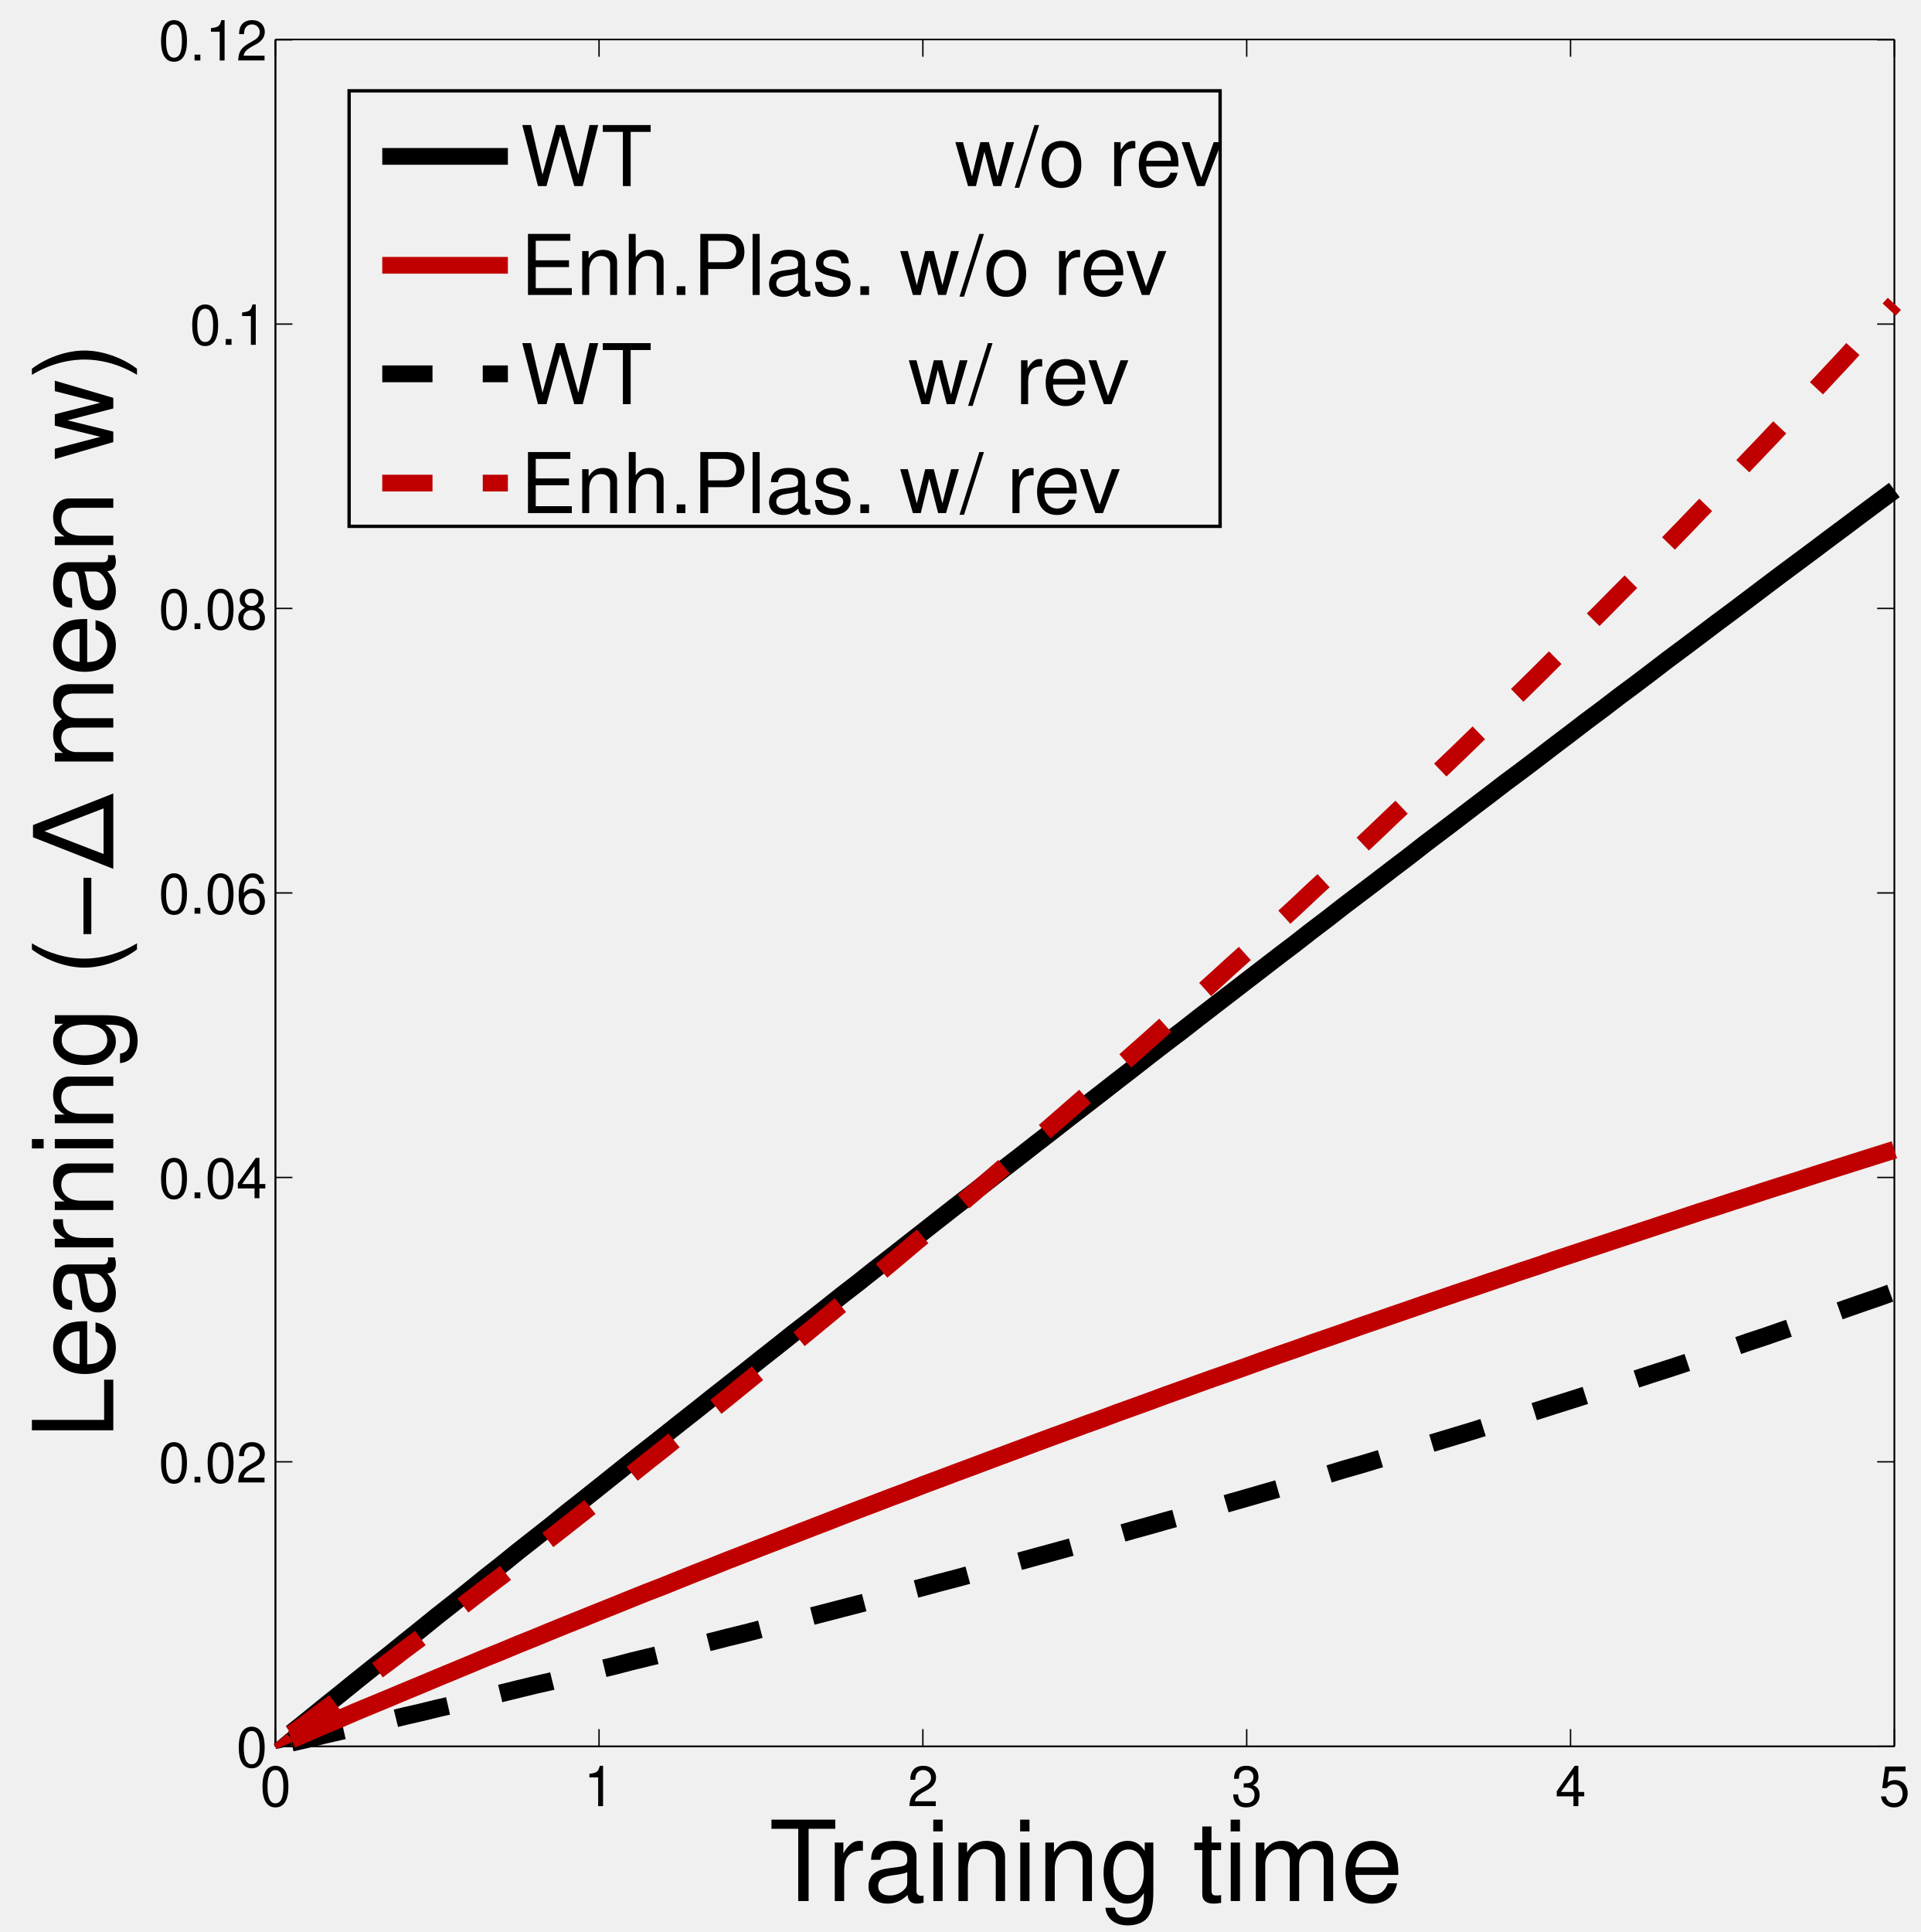
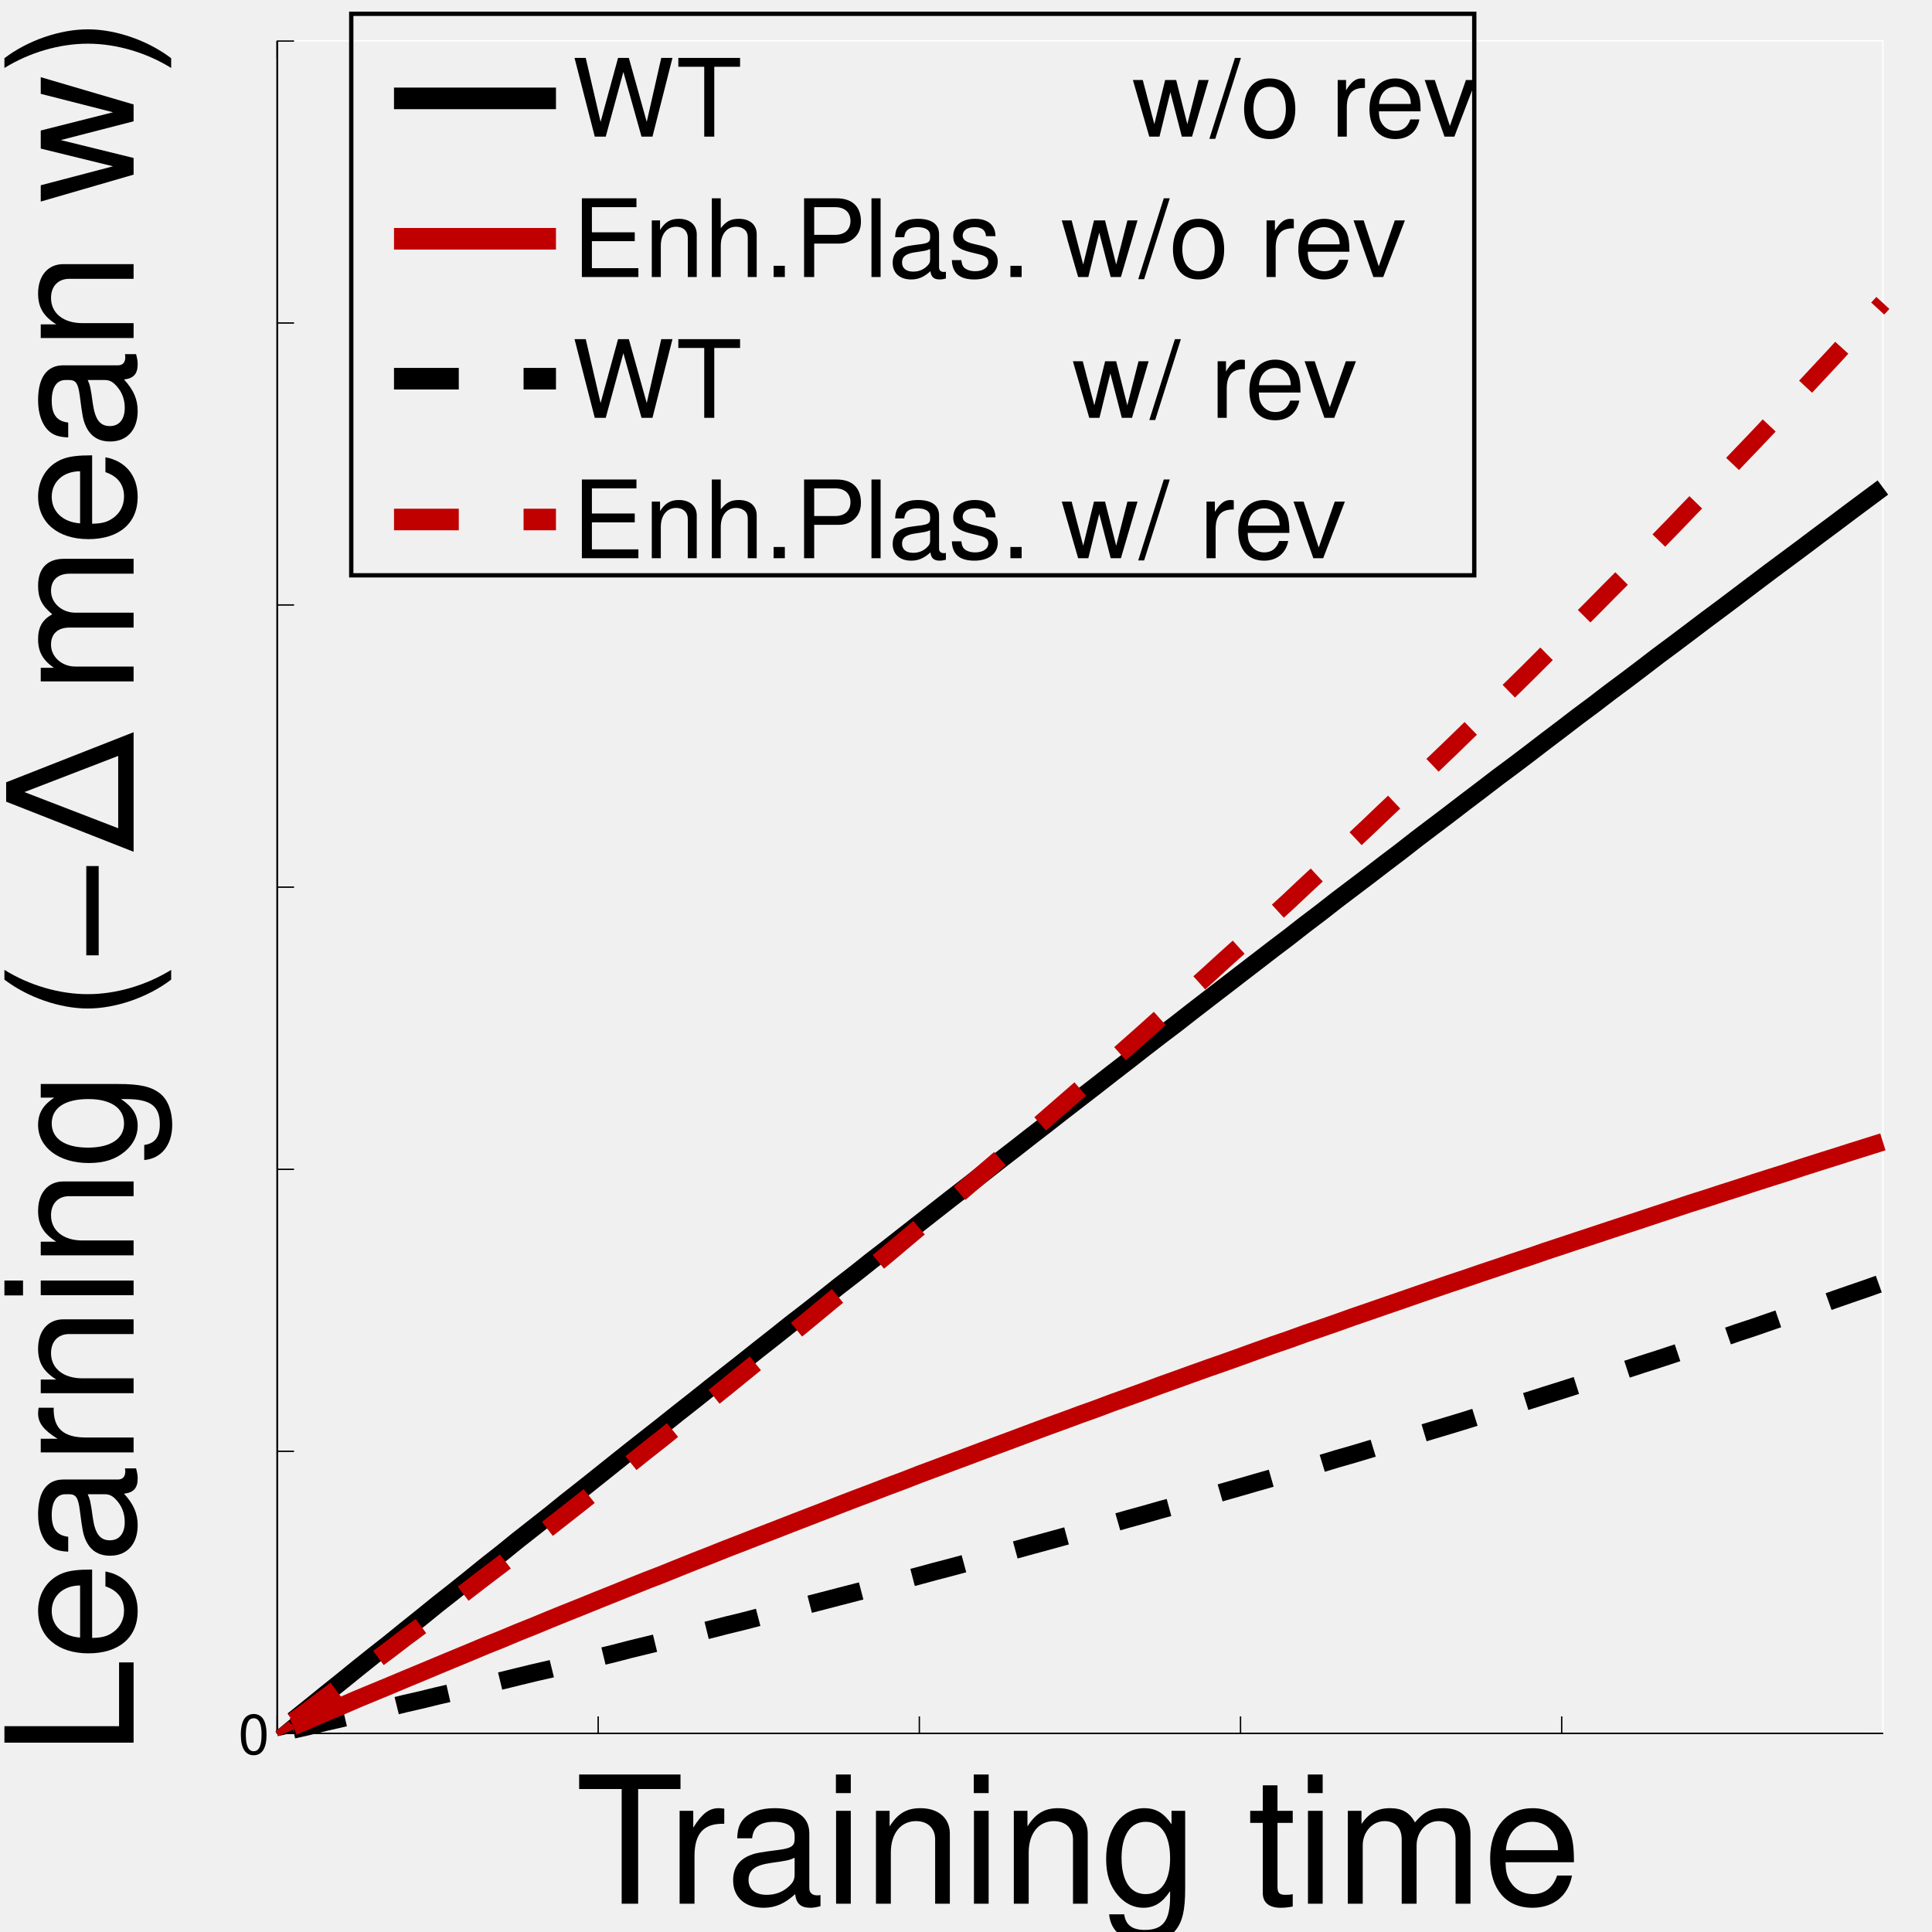
- <svg xmlns="http://www.w3.org/2000/svg" id="svg2" version="1.1" width="860" height="865" xml:space="preserve">
+ <svg xmlns="http://www.w3.org/2000/svg" id="svg2" version="1.1" width="872.23" height="872.23" xml:space="preserve">
  <defs id="defs6">
    <clipPath clipPathUnits="userSpaceOnUse" id="clipPath174">
      <path d="m 986.668,6777.5 0,-6113.332 5800.002,0 0,6113.332 -5800.002,0 z" id="path176" />
    </clipPath>
    <clipPath clipPathUnits="userSpaceOnUse" id="clipPath246">
      <path d="m 1200.83,6603.34 0,-1180.84 2551.67,0 0,1180.84 -2551.67,0 z" id="path248" />
    </clipPath>
    <clipPath clipPathUnits="userSpaceOnUse" id="clipPath278">
      <path d="m 1200.83,6603.34 0,-1180.84 2551.67,0 0,1180.84 -2551.67,0 z" id="path280" />
    </clipPath>
    <clipPath clipPathUnits="userSpaceOnUse" id="clipPath294">
      <path d="m 1200.83,6603.34 0,-1180.84 2551.67,0 0,1180.84 -2551.67,0 z" id="path296" />
    </clipPath>
    <clipPath clipPathUnits="userSpaceOnUse" id="clipPath326">
      <path d="m 1200.83,6603.34 0,-1180.84 2551.67,0 0,1180.84 -2551.67,0 z" id="path328" />
    </clipPath>
    <clipPath clipPathUnits="userSpaceOnUse" id="clipPath314">
      <path d="m 3139.17,6550.84 0,-1075.84 1493.33,0 0,1075.84 -1493.33,0 z" id="path316" />
    </clipPath>
    <clipPath clipPathUnits="userSpaceOnUse" id="clipPath298">
      <path d="m 3139.17,6550.84 0,-1075.84 1493.33,0 0,1075.84 -1493.33,0 z" id="path300" />
    </clipPath>
    <clipPath clipPathUnits="userSpaceOnUse" id="clipPath282">
      <path d="m 3139.17,6550.84 0,-1075.84 1493.33,0 0,1075.84 -1493.33,0 z" id="path284" />
    </clipPath>
    <clipPath clipPathUnits="userSpaceOnUse" id="clipPath266">
      <path d="m 3139.17,6550.84 0,-1075.84 1493.33,0 0,1075.84 -1493.33,0 z" id="path268" />
    </clipPath>
  </defs>
-   <g id="g10" transform="matrix(1.25,0,0,-1.25,0,865)">
+   <g id="g10" transform="matrix(1.25,0,0,-1.25,0,867.3192)">
    <g id="g12" transform="scale(0.1,0.1)">
-       <path d="m 986.668,665 0,6113.33 5799.162,0 0,-6113.33 -5799.162,0" style="fill:none;stroke:#ffffff;stroke-opacity:1;stroke-width:5;stroke-linecap:butt;stroke-linejoin:round;stroke-miterlimit:10;stroke-dasharray:none" id="path18" />
-       <path d="m 986.668,6778.34 5799.162,0" style="fill:none;stroke:#000000;stroke-opacity:1;stroke-width:5;stroke-linecap:butt;stroke-linejoin:round;stroke-miterlimit:10;stroke-dasharray:none" id="path20" />
-       <path d="m 986.668,665 5799.162,0" style="fill:none;stroke:#000000;stroke-opacity:1;stroke-width:5;stroke-linecap:butt;stroke-linejoin:round;stroke-miterlimit:10;stroke-dasharray:none" id="path22" />
-       <path d="m 6785.83,665 0,6113.34" style="fill:none;stroke:#000000;stroke-opacity:1;stroke-width:5;stroke-linecap:butt;stroke-linejoin:round;stroke-miterlimit:10;stroke-dasharray:none" id="path24" />
-       <path d="m 986.668,665 0,6113.34" style="fill:none;stroke:#000000;stroke-opacity:1;stroke-width:5;stroke-linecap:butt;stroke-linejoin:round;stroke-miterlimit:10;stroke-dasharray:none" id="path26" />
-       <path d="m 986.668,665 5799.162,0" style="fill:none;stroke:#000000;stroke-opacity:1;stroke-width:5;stroke-linecap:butt;stroke-linejoin:round;stroke-miterlimit:10;stroke-dasharray:none" id="path28" />
-       <path d="m 986.668,665 0,6113.34" style="fill:none;stroke:#000000;stroke-opacity:1;stroke-width:5;stroke-linecap:butt;stroke-linejoin:round;stroke-miterlimit:10;stroke-dasharray:none" id="path30" />
-       <path d="m 986.668,665 0,61.668" style="fill:none;stroke:#000000;stroke-opacity:1;stroke-width:5;stroke-linecap:butt;stroke-linejoin:round;stroke-miterlimit:10;stroke-dasharray:none" id="path32" />
-       <path d="m 986.668,6777.5 0,-60.83" style="fill:none;stroke:#000000;stroke-opacity:1;stroke-width:5;stroke-linecap:butt;stroke-linejoin:round;stroke-miterlimit:10;stroke-dasharray:none" id="path34" />
-       <g id="g36" transform="scale(10,10)">
-         <text transform="matrix(1,0,0,-1,93.1668,45.0832)" id="text38">
-           <tspan style="fill:#000000;fill-opacity:1;fill-rule:nonzero;stroke:none;font-family:Helvetica;font-variant:normal;font-weight:normal;font-size:20;writing-mode:lr;-inkscape-font-specification:Helvetica" x="0" y="0" id="tspan40">0</tspan>
+       <path d="m 1001.253,677.761 0,6113.33 5799.162,0 0,-6113.33 -5799.162,0" style="fill:none;stroke:#ffffff;stroke-width:5;stroke-linecap:butt;stroke-linejoin:round;stroke-miterlimit:10;stroke-opacity:1;stroke-dasharray:none" id="path18" />
+       <path d="m 1001.253,677.761 5799.162,0" style="fill:none;stroke:#000000;stroke-width:5;stroke-linecap:butt;stroke-linejoin:round;stroke-miterlimit:10;stroke-opacity:1;stroke-dasharray:none" id="path22" />
+       <path d="m 1001.253,677.761 0,6113.34" style="fill:none;stroke:#000000;stroke-width:5;stroke-linecap:butt;stroke-linejoin:round;stroke-miterlimit:10;stroke-opacity:1;stroke-dasharray:none" id="path26" />
+       <path d="m 1001.253,677.761 5799.162,0" style="fill:none;stroke:#000000;stroke-width:5;stroke-linecap:butt;stroke-linejoin:round;stroke-miterlimit:10;stroke-opacity:1;stroke-dasharray:none" id="path28" />
+       <path d="m 1001.253,677.761 0,6113.34" style="fill:none;stroke:#000000;stroke-width:5;stroke-linecap:butt;stroke-linejoin:round;stroke-miterlimit:10;stroke-opacity:1;stroke-dasharray:none" id="path30" />
+       <path d="m 1001.253,677.761 0,61.668" style="fill:none;stroke:#000000;stroke-width:5;stroke-linecap:butt;stroke-linejoin:round;stroke-miterlimit:10;stroke-opacity:1;stroke-dasharray:none" id="path32" />
+       <path d="m 1001.253,6790.261 0,-60.83" style="fill:none;stroke:#000000;stroke-width:5;stroke-linecap:butt;stroke-linejoin:round;stroke-miterlimit:10;stroke-opacity:1;stroke-dasharray:none" id="path34" />
+       <path d="m 2160.415,677.761 0,61.668" style="fill:none;stroke:#000000;stroke-width:5;stroke-linecap:butt;stroke-linejoin:round;stroke-miterlimit:10;stroke-opacity:1;stroke-dasharray:none" id="path42" />
+       <path d="m 3320.415,677.761 0,61.668" style="fill:none;stroke:#000000;stroke-width:5;stroke-linecap:butt;stroke-linejoin:round;stroke-miterlimit:10;stroke-opacity:1;stroke-dasharray:none" id="path52" />
+       <path d="m 4480.415,677.761 0,61.668" style="fill:none;stroke:#000000;stroke-width:5;stroke-linecap:butt;stroke-linejoin:round;stroke-miterlimit:10;stroke-opacity:1;stroke-dasharray:none" id="path62" />
+       <path d="m 5640.415,677.761 0,61.668" style="fill:none;stroke:#000000;stroke-width:5;stroke-linecap:butt;stroke-linejoin:round;stroke-miterlimit:10;stroke-opacity:1;stroke-dasharray:none" id="path72" />
+       <path d="m 1001.253,677.761 60.832,0" style="fill:none;stroke:#000000;stroke-width:5;stroke-linecap:butt;stroke-linejoin:round;stroke-miterlimit:10;stroke-opacity:1;stroke-dasharray:none" id="path92" />
+       <path d="m 6800.415,677.761 -61.66,0" style="fill:none;stroke:#000000;stroke-width:5;stroke-linecap:butt;stroke-linejoin:round;stroke-miterlimit:10;stroke-opacity:1;stroke-dasharray:none" id="path94" />
+       <g id="g96" transform="matrix(10,0,0,10,14.58477,12.76083)">
+         <text transform="matrix(1,0,0,-1,84.6668,59.0832)" id="text98">
+           <tspan style="font-size:20px;font-variant:normal;font-weight:normal;writing-mode:lr-tb;fill:#000000;fill-opacity:1;fill-rule:nonzero;stroke:none;font-family:Helvetica;-inkscape-font-specification:Helvetica" x="0" y="0" id="tspan100">0</tspan>
        </text>
      </g>
-       <path d="m 2145.83,665 0,61.668" style="fill:none;stroke:#000000;stroke-opacity:1;stroke-width:5;stroke-linecap:butt;stroke-linejoin:round;stroke-miterlimit:10;stroke-dasharray:none" id="path42" />
-       <path d="m 2145.83,6777.5 0,-60.83" style="fill:none;stroke:#000000;stroke-opacity:1;stroke-width:5;stroke-linecap:butt;stroke-linejoin:round;stroke-miterlimit:10;stroke-dasharray:none" id="path44" />
-       <g id="g46" transform="scale(10,10)">
-         <text transform="matrix(1,0,0,-1,209.083,45.0832)" id="text48">
-           <tspan style="fill:#000000;fill-opacity:1;fill-rule:nonzero;stroke:none;font-family:Helvetica;font-variant:normal;font-weight:normal;font-size:20;writing-mode:lr;-inkscape-font-specification:Helvetica" x="0" y="0" id="tspan50">1</tspan>
+       <path d="m 1001.253,1696.931 60.832,0" style="fill:none;stroke:#000000;stroke-width:5;stroke-linecap:butt;stroke-linejoin:round;stroke-miterlimit:10;stroke-opacity:1;stroke-dasharray:none" id="path102" />
+       <path d="m 1001.253,2715.261 60.832,0" style="fill:none;stroke:#000000;stroke-width:5;stroke-linecap:butt;stroke-linejoin:round;stroke-miterlimit:10;stroke-opacity:1;stroke-dasharray:none" id="path112" />
+       <path d="m 1001.253,3734.431 60.832,0" style="fill:none;stroke:#000000;stroke-width:5;stroke-linecap:butt;stroke-linejoin:round;stroke-miterlimit:10;stroke-opacity:1;stroke-dasharray:none" id="path122" />
+       <path d="m 1001.253,4753.601 60.832,0" style="fill:none;stroke:#000000;stroke-width:5;stroke-linecap:butt;stroke-linejoin:round;stroke-miterlimit:10;stroke-opacity:1;stroke-dasharray:none" id="path132" />
+       <path d="m 1001.253,5771.931 60.832,0" style="fill:none;stroke:#000000;stroke-width:5;stroke-linecap:butt;stroke-linejoin:round;stroke-miterlimit:10;stroke-opacity:1;stroke-dasharray:none" id="path142" />
+       <path d="m 1001.253,6790.261 60.832,0" style="fill:none;stroke:#000000;stroke-width:5;stroke-linecap:butt;stroke-linejoin:round;stroke-miterlimit:10;stroke-opacity:1;stroke-dasharray:none" id="path152" />
+       <path d="m 1001.253,677.761 5799.162,0" style="fill:none;stroke:#000000;stroke-width:5;stroke-linecap:butt;stroke-linejoin:round;stroke-miterlimit:10;stroke-opacity:1;stroke-dasharray:none" id="path164" />
+       <path d="m 1001.253,677.761 0,6113.34" style="fill:none;stroke:#000000;stroke-width:5;stroke-linecap:butt;stroke-linejoin:round;stroke-miterlimit:10;stroke-opacity:1;stroke-dasharray:none" id="path168" />
+       <path d="m 1058.755,725.261 58.33,46.668 57.5,46.664 58.33,46.668 57.5,46.668 58.34,46.664 58.33,45.836 57.5,46.662 58.33,46.67 57.5,46.67 58.34,45.83 58.33,46.67 57.5,46.66 58.33,45.84 57.5,46.66 58.34,45.84 58.33,45.83 57.5,46.67 58.33,45.83 57.5,45.83 58.34,46.67 57.5,45.83 58.33,45.84 58.33,45.83 57.5,45.83 58.34,45.84 57.5,45.83 58.33,45.83 58.33,45.84 57.5,45.83 58.34,45.83 57.5,45.84 58.33,45 58.33,45.83 57.5,45.83 58.34,45 57.5,45.84 58.33,45 58.33,45.83 57.5,45 58.34,45.83 57.5,45 58.33,45 57.5,45 58.33,45.84 58.34,45 57.5,45 58.33,45 57.5,45 58.33,45 58.34,45 57.5,45 58.33,45 57.5,45 58.33,45 58.34,44.16 57.5,45 58.33,45 57.5,44.17 58.33,45 57.5,44.17 58.34,45 58.33,44.16 57.5,45 58.33,44.17 57.5,45 58.34,44.17 58.33,44.16 57.5,44.17 58.33,44.17 57.5,45 58.34,44.16 58.33,44.17 57.5,44.17 58.33,44.16 57.5,44.17 58.34,43.33 58.33,44.17 57.5,44.17 58.33,44.16 57.5,44.17 58.34,43.33 57.5,44.17 58.33,43.33 58.33,44.17 57.5,44.17 58.34,43.33 57.5,43.33 58.33,44.17 58.33,43.33 57.5,43.34 58.34,44.16 57.5,43.34 58.33,43.33 58.33,43.33 57.5,43.34 58.34,43.33 57.5,43.33 58.33,43.34 58.33,43.33" style="fill:none;stroke:#000000;stroke-width:64;stroke-linecap:butt;stroke-linejoin:round;stroke-miterlimit:10;stroke-opacity:1;stroke-dasharray:none" id="path178" />
+       <path d="m 1001.253,677.761 57.502,47.5" style="fill:none;stroke:#000000;stroke-width:20;stroke-linecap:butt;stroke-linejoin:round;stroke-miterlimit:10;stroke-opacity:1;stroke-dasharray:none" id="path180" />
+       <path d="m 1058.755,691.093 58.33,13.336 57.5,14.164 58.33,13.336 57.5,13.332 58.34,13.332 58.33,13.336 57.5,14.164 58.33,13.336 57.5,14.164 58.34,13.336 58.33,14.164 57.5,13.336 58.33,14.164 57.5,14.168 58.34,14.168 58.33,13.332 57.5,14.168 58.33,14.164 57.5,14.168 58.34,14.168 57.5,15 58.33,14.164 58.33,14.168 57.5,14.17 58.34,15 57.5,14.16 58.33,15 58.33,14.17 57.5,15 58.34,15 57.5,15 58.33,14.17 58.33,15 57.5,15 58.34,15 57.5,15 58.33,15.83 58.33,15 57.5,15 58.34,15.83 57.5,15 58.33,15.84 57.5,15 58.33,15.83 58.34,15.83 57.5,15.84 58.33,15.83 57.5,15.83 58.33,15.84 58.34,15.83 57.5,15.83 58.33,16.67 57.5,15.83 58.33,16.67 58.34,15.83 57.5,16.67 58.33,16.67 57.5,16.66 58.33,16.67 57.5,16.67 58.34,16.66 58.33,16.67 57.5,17.5 58.33,16.67 57.5,17.5 58.34,16.66 58.33,17.5 57.5,17.5 58.33,17.5 57.5,17.5 58.34,17.5 58.33,17.5 57.5,17.5 58.33,18.34 57.5,17.5 58.34,18.33 58.33,18.33 57.5,18.34 58.33,18.33 57.5,18.33 58.34,18.34 57.5,19.16 58.33,18.34 58.33,19.16 57.5,18.34 58.34,19.16 57.5,19.17 58.33,19.17 58.33,19.16 57.5,20 58.34,19.17 57.5,20 58.33,20 58.33,19.17 57.5,20 58.34,20.83 57.5,20 58.33,20 58.33,20.83" style="fill:none;stroke:#000000;stroke-width:64;stroke-linecap:butt;stroke-linejoin:round;stroke-miterlimit:10;stroke-opacity:1;stroke-dasharray:192, 192;stroke-dashoffset:0" id="path182" />
+       <path d="m 1001.253,677.761 57.502,13.332" style="fill:none;stroke:#000000;stroke-width:20;stroke-linecap:butt;stroke-linejoin:round;stroke-miterlimit:10;stroke-opacity:1;stroke-dasharray:60;stroke-dashoffset:0" id="path184" />
+       <path d="m 1058.755,702.761 58.33,25 57.5,25 58.33,24.168 57.5,25 58.34,24.164 58.33,24.168 57.5,24.168 58.33,24.164 57.5,24.168 58.34,24.168 58.33,24.164 57.5,24.168 58.33,23.33 57.5,24.17 58.34,23.33 58.33,24.17 57.5,23.33 58.33,23.34 57.5,23.33 58.34,23.33 57.5,23.34 58.33,23.33 58.33,22.5 57.5,23.33 58.34,23.34 57.5,22.5 58.33,23.33 58.33,22.5 57.5,22.5 58.34,22.5 57.5,22.5 58.33,22.5 58.33,22.5 57.5,22.5 58.34,22.5 57.5,21.67 58.33,22.5 58.33,21.66 57.5,22.5 58.34,21.67 57.5,21.67 58.33,21.66 57.5,21.67 58.33,21.67 58.34,21.66 57.5,21.67 58.33,21.67 57.5,20.83 58.33,21.67 58.34,20.83 57.5,21.67 58.33,20.83 57.5,20.83 58.33,21.67 58.34,20.83 57.5,20.84 58.33,20.83 57.5,20 58.33,20.83 57.5,20.84 58.34,20.83 58.33,20 57.5,20.83 58.33,20 57.5,20 58.34,20.84 58.33,20 57.5,20 58.33,20 57.5,20 58.34,20 58.33,20 57.5,19.16 58.33,20 57.5,19.17 58.34,20 58.33,19.17 57.5,20 58.33,19.16 57.5,19.17 58.34,19.17 57.5,19.16 58.33,19.17 58.33,19.17 57.5,19.16 58.34,19.17 57.5,19.17 58.33,18.33 58.33,19.17 57.5,18.33 58.34,19.17 57.5,18.33 58.33,18.33 58.33,19.17 57.5,18.33 58.34,18.34 57.5,18.33 58.33,18.33 58.33,18.34" style="fill:none;stroke:#c00000;stroke-width:64;stroke-linecap:butt;stroke-linejoin:round;stroke-miterlimit:10;stroke-opacity:1;stroke-dasharray:none" id="path186" />
+       <path d="m 1001.253,677.761 57.502,25" style="fill:none;stroke:#c00000;stroke-width:20;stroke-linecap:butt;stroke-linejoin:round;stroke-miterlimit:10;stroke-opacity:1;stroke-dasharray:none" id="path188" />
+       <path d="m 1058.755,721.093 58.33,42.5 57.5,43.336 58.33,43.332 57.5,43.332 58.34,43.336 58.33,43.332 57.5,44.17 58.33,43.33 57.5,44.17 58.34,44.16 58.33,45 57.5,44.17 58.33,44.17 57.5,45 58.34,45 58.33,45 57.5,45 58.33,45.83 57.5,45.83 58.34,45 57.5,45.84 58.33,46.66 58.33,45.84 57.5,46.66 58.34,45.84 57.5,46.66 58.33,46.67 58.33,47.5 57.5,46.67 58.34,47.5 57.5,47.5 58.33,47.5 58.33,48.33 57.5,47.5 58.34,48.33 57.5,48.34 58.33,48.33 58.33,49.17 57.5,48.33 58.34,49.17 57.5,49.16 58.33,50 57.5,49.17 58.33,50 58.34,50 57.5,50 58.33,50.83 57.5,50 58.33,50.84 58.34,50.83 57.5,51.67 58.33,51.66 57.5,50.84 58.33,52.5 58.34,51.66 57.5,52.5 58.33,52.5 57.5,52.5 58.33,52.5 57.5,53.34 58.34,53.33 58.33,53.33 57.5,54.17 58.33,54.17 57.5,54.16 58.34,54.17 58.33,55 57.5,55 58.33,55 57.5,55.83 58.34,55.84 58.33,55.83 57.5,55.83 58.33,56.67 57.5,56.67 58.34,56.66 58.33,57.5 57.5,57.5 58.33,57.5 57.5,58.34 58.34,58.33 57.5,58.33 58.33,58.34 58.33,59.16 57.5,59.17 58.34,60 57.5,60 58.33,60 58.33,60.83 57.5,60.84 58.34,60.83 57.5,60.83 58.33,61.67 58.33,62.5 57.5,61.67 58.34,62.5 57.5,63.33 58.33,63.33 58.33,63.34" style="fill:none;stroke:#c00000;stroke-width:64;stroke-linecap:butt;stroke-linejoin:round;stroke-miterlimit:10;stroke-opacity:1;stroke-dasharray:192, 192;stroke-dashoffset:0" id="path190" />
+       <path d="m 1001.253,677.761 57.502,43.332" style="fill:none;stroke:#c00000;stroke-width:20;stroke-linecap:butt;stroke-linejoin:round;stroke-miterlimit:10;stroke-opacity:1;stroke-dasharray:60;stroke-dashoffset:0" id="path192" />
+       <text id="text196" transform="scale(1,-1)" x="2078.254" y="-62.948" style="font-size:192px">
+         <tspan id="tspan198" y="-62.948" x="2078.254 2469.295 2682.415 3038.254 3180.334 3536.175 3678.254 4034.095 4389.935 4567.855 4745.774 4887.855 5420.974" style="font-size:640px;font-variant:normal;font-weight:normal;writing-mode:lr-tb;fill:#000000;fill-opacity:1;fill-rule:nonzero;stroke:none;font-family:Helvetica;-inkscape-font-specification:Helvetica">Training time</tspan>
+       </text>
+       <g id="g3249" transform="matrix(1.6,0,0,1.6,-190.1407,-2251.051)">
+         <text style="font-size:120px" y="420.417" x="1777.761" transform="matrix(0,1,1,0,0,0)" id="text200">
+           <tspan style="font-size:400px;font-variant:normal;font-weight:normal;writing-mode:lr-tb;fill:#000000;fill-opacity:1;fill-rule:nonzero;stroke:none;font-family:Helvetica;-inkscape-font-specification:Helvetica" x="1777.761 2000.161 2222.561 2444.961 2578.161 2800.561 2889.361 3111.761 3334.161 3445.361 3578.561" y="420.417" id="tspan202">Learning (−</tspan>
+         </text>
+         <text style="font-size:120px" y="420.417" x="3821.931" transform="matrix(0,1,1,0,0,0)" id="text204">
+           <tspan style="font-size:400px;font-variant:normal;font-weight:normal;writing-mode:lr-tb;fill:#000000;fill-opacity:1;fill-rule:nonzero;stroke:none;font-family:Symbol;-inkscape-font-specification:Symbol" x="3821.931" y="420.417" id="tspan206">∆</tspan>
+         </text>
+         <text style="font-size:120px" y="420.417" x="4177.295" transform="matrix(0,1,1,0,0,0)" id="text208">
+           <tspan style="font-size:400px;font-variant:normal;font-weight:normal;writing-mode:lr-tb;fill:#000000;fill-opacity:1;fill-rule:nonzero;stroke:none;font-family:Helvetica;-inkscape-font-specification:Helvetica" x="4177.295 4510.495 4732.895 4955.295 5177.695 5288.895 5577.695" y="420.417" id="tspan210">mean w)</tspan>
        </text>
      </g>
-       <path d="m 3305.83,665 0,61.668" style="fill:none;stroke:#000000;stroke-opacity:1;stroke-width:5;stroke-linecap:butt;stroke-linejoin:round;stroke-miterlimit:10;stroke-dasharray:none" id="path52" />
-       <path d="m 3305.83,6777.5 0,-60.83" style="fill:none;stroke:#000000;stroke-opacity:1;stroke-width:5;stroke-linecap:butt;stroke-linejoin:round;stroke-miterlimit:10;stroke-dasharray:none" id="path54" />
-       <g id="g56" transform="scale(10,10)">
-         <text transform="matrix(1,0,0,-1,325.083,45.0832)" id="text58">
-           <tspan style="fill:#000000;fill-opacity:1;fill-rule:nonzero;stroke:none;font-family:Helvetica;font-variant:normal;font-weight:normal;font-size:20;writing-mode:lr;-inkscape-font-specification:Helvetica" x="0" y="0" id="tspan60">2</tspan>
-         </text>
-       </g>
-       <path d="m 4465.83,665 0,61.668" style="fill:none;stroke:#000000;stroke-opacity:1;stroke-width:5;stroke-linecap:butt;stroke-linejoin:round;stroke-miterlimit:10;stroke-dasharray:none" id="path62" />
-       <path d="m 4465.83,6777.5 0,-60.83" style="fill:none;stroke:#000000;stroke-opacity:1;stroke-width:5;stroke-linecap:butt;stroke-linejoin:round;stroke-miterlimit:10;stroke-dasharray:none" id="path64" />
-       <g id="g66" transform="scale(10,10)">
-         <text transform="matrix(1,0,0,-1,441.083,45.0832)" id="text68">
-           <tspan style="fill:#000000;fill-opacity:1;fill-rule:nonzero;stroke:none;font-family:Helvetica;font-variant:normal;font-weight:normal;font-size:20;writing-mode:lr;-inkscape-font-specification:Helvetica" x="0" y="0" id="tspan70">3</tspan>
-         </text>
-       </g>
-       <path d="m 5625.83,665 0,61.668" style="fill:none;stroke:#000000;stroke-opacity:1;stroke-width:5;stroke-linecap:butt;stroke-linejoin:round;stroke-miterlimit:10;stroke-dasharray:none" id="path72" />
-       <path d="m 5625.83,6777.5 0,-60.83" style="fill:none;stroke:#000000;stroke-opacity:1;stroke-width:5;stroke-linecap:butt;stroke-linejoin:round;stroke-miterlimit:10;stroke-dasharray:none" id="path74" />
-       <g id="g76" transform="scale(10,10)">
-         <text transform="matrix(1,0,0,-1,557.083,45.0832)" id="text78">
-           <tspan style="fill:#000000;fill-opacity:1;fill-rule:nonzero;stroke:none;font-family:Helvetica;font-variant:normal;font-weight:normal;font-size:20;writing-mode:lr;-inkscape-font-specification:Helvetica" x="0" y="0" id="tspan80">4</tspan>
-         </text>
-       </g>
-       <path d="m 6785.83,665 0,61.668" style="fill:none;stroke:#000000;stroke-opacity:1;stroke-width:5;stroke-linecap:butt;stroke-linejoin:round;stroke-miterlimit:10;stroke-dasharray:none" id="path82" />
-       <path d="m 6785.83,6777.5 0,-60.83" style="fill:none;stroke:#000000;stroke-opacity:1;stroke-width:5;stroke-linecap:butt;stroke-linejoin:round;stroke-miterlimit:10;stroke-dasharray:none" id="path84" />
-       <g id="g86" transform="scale(10,10)">
-         <text transform="matrix(1,0,0,-1,673.083,45.0832)" id="text88">
-           <tspan style="fill:#000000;fill-opacity:1;fill-rule:nonzero;stroke:none;font-family:Helvetica;font-variant:normal;font-weight:normal;font-size:20;writing-mode:lr;-inkscape-font-specification:Helvetica" x="0" y="0" id="tspan90">5</tspan>
-         </text>
-       </g>
-       <path d="m 986.668,665 60.832,0" style="fill:none;stroke:#000000;stroke-opacity:1;stroke-width:5;stroke-linecap:butt;stroke-linejoin:round;stroke-miterlimit:10;stroke-dasharray:none" id="path92" />
-       <path d="m 6785.83,665 -61.66,0" style="fill:none;stroke:#000000;stroke-opacity:1;stroke-width:5;stroke-linecap:butt;stroke-linejoin:round;stroke-miterlimit:10;stroke-dasharray:none" id="path94" />
-       <g id="g96" transform="scale(10,10)">
-         <text transform="matrix(1,0,0,-1,84.6668,59.0832)" id="text98">
-           <tspan style="fill:#000000;fill-opacity:1;fill-rule:nonzero;stroke:none;font-family:Helvetica;font-variant:normal;font-weight:normal;font-size:20;writing-mode:lr;-inkscape-font-specification:Helvetica" x="0" y="0" id="tspan100">0</tspan>
-         </text>
-       </g>
-       <path d="m 986.668,1684.17 60.832,0" style="fill:none;stroke:#000000;stroke-opacity:1;stroke-width:5;stroke-linecap:butt;stroke-linejoin:round;stroke-miterlimit:10;stroke-dasharray:none" id="path102" />
-       <path d="m 6785.83,1684.17 -61.66,0" style="fill:none;stroke:#000000;stroke-opacity:1;stroke-width:5;stroke-linecap:butt;stroke-linejoin:round;stroke-miterlimit:10;stroke-dasharray:none" id="path104" />
-       <g id="g106" transform="scale(10,10)">
-         <text transform="matrix(1,0,0,-1,56.8332,161)" id="text108">
-           <tspan style="fill:#000000;fill-opacity:1;fill-rule:nonzero;stroke:none;font-family:Helvetica;font-variant:normal;font-weight:normal;font-size:20;writing-mode:lr;-inkscape-font-specification:Helvetica" x="0 11.12 16.68 27.8" y="0" id="tspan110">0.02</tspan>
-         </text>
-       </g>
-       <path d="m 986.668,2702.5 60.832,0" style="fill:none;stroke:#000000;stroke-opacity:1;stroke-width:5;stroke-linecap:butt;stroke-linejoin:round;stroke-miterlimit:10;stroke-dasharray:none" id="path112" />
-       <path d="m 6785.83,2702.5 -61.66,0" style="fill:none;stroke:#000000;stroke-opacity:1;stroke-width:5;stroke-linecap:butt;stroke-linejoin:round;stroke-miterlimit:10;stroke-dasharray:none" id="path114" />
-       <g id="g116" transform="scale(10,10)">
-         <text transform="matrix(1,0,0,-1,56.8332,262.833)" id="text118">
-           <tspan style="fill:#000000;fill-opacity:1;fill-rule:nonzero;stroke:none;font-family:Helvetica;font-variant:normal;font-weight:normal;font-size:20;writing-mode:lr;-inkscape-font-specification:Helvetica" x="0 11.12 16.68 27.8" y="0" id="tspan120">0.04</tspan>
-         </text>
-       </g>
-       <path d="m 986.668,3721.67 60.832,0" style="fill:none;stroke:#000000;stroke-opacity:1;stroke-width:5;stroke-linecap:butt;stroke-linejoin:round;stroke-miterlimit:10;stroke-dasharray:none" id="path122" />
-       <path d="m 6785.83,3721.67 -61.66,0" style="fill:none;stroke:#000000;stroke-opacity:1;stroke-width:5;stroke-linecap:butt;stroke-linejoin:round;stroke-miterlimit:10;stroke-dasharray:none" id="path124" />
-       <g id="g126" transform="scale(10,10)">
-         <text transform="matrix(1,0,0,-1,56.8332,364.75)" id="text128">
-           <tspan style="fill:#000000;fill-opacity:1;fill-rule:nonzero;stroke:none;font-family:Helvetica;font-variant:normal;font-weight:normal;font-size:20;writing-mode:lr;-inkscape-font-specification:Helvetica" x="0 11.12 16.68 27.8" y="0" id="tspan130">0.06</tspan>
-         </text>
-       </g>
-       <path d="m 986.668,4740.84 60.832,0" style="fill:none;stroke:#000000;stroke-opacity:1;stroke-width:5;stroke-linecap:butt;stroke-linejoin:round;stroke-miterlimit:10;stroke-dasharray:none" id="path132" />
-       <path d="m 6785.83,4740.84 -61.66,0" style="fill:none;stroke:#000000;stroke-opacity:1;stroke-width:5;stroke-linecap:butt;stroke-linejoin:round;stroke-miterlimit:10;stroke-dasharray:none" id="path134" />
-       <g id="g136" transform="scale(10,10)">
-         <text transform="matrix(1,0,0,-1,56.8332,466.667)" id="text138">
-           <tspan style="fill:#000000;fill-opacity:1;fill-rule:nonzero;stroke:none;font-family:Helvetica;font-variant:normal;font-weight:normal;font-size:20;writing-mode:lr;-inkscape-font-specification:Helvetica" x="0 11.12 16.68 27.8" y="0" id="tspan140">0.08</tspan>
-         </text>
-       </g>
-       <path d="m 986.668,5759.17 60.832,0" style="fill:none;stroke:#000000;stroke-opacity:1;stroke-width:5;stroke-linecap:butt;stroke-linejoin:round;stroke-miterlimit:10;stroke-dasharray:none" id="path142" />
-       <path d="m 6785.83,5759.17 -61.66,0" style="fill:none;stroke:#000000;stroke-opacity:1;stroke-width:5;stroke-linecap:butt;stroke-linejoin:round;stroke-miterlimit:10;stroke-dasharray:none" id="path144" />
-       <g id="g146" transform="scale(10,10)">
-         <text transform="matrix(1,0,0,-1,68,568.5)" id="text148">
-           <tspan style="fill:#000000;fill-opacity:1;fill-rule:nonzero;stroke:none;font-family:Helvetica;font-variant:normal;font-weight:normal;font-size:20;writing-mode:lr;-inkscape-font-specification:Helvetica" x="0 11.12 16.68" y="0" id="tspan150">0.1</tspan>
-         </text>
-       </g>
-       <path d="m 986.668,6777.5 60.832,0" style="fill:none;stroke:#000000;stroke-opacity:1;stroke-width:5;stroke-linecap:butt;stroke-linejoin:round;stroke-miterlimit:10;stroke-dasharray:none" id="path152" />
-       <path d="m 6785.83,6777.5 -61.66,0" style="fill:none;stroke:#000000;stroke-opacity:1;stroke-width:5;stroke-linecap:butt;stroke-linejoin:round;stroke-miterlimit:10;stroke-dasharray:none" id="path154" />
-       <g id="g156" transform="scale(10,10)">
-         <text transform="matrix(1,0,0,-1,56.8332,670.334)" id="text158">
-           <tspan style="fill:#000000;fill-opacity:1;fill-rule:nonzero;stroke:none;font-family:Helvetica;font-variant:normal;font-weight:normal;font-size:20;writing-mode:lr;-inkscape-font-specification:Helvetica" x="0 11.12 16.68 27.8" y="0" id="tspan160">0.12</tspan>
-         </text>
-       </g>
-       <path d="m 986.668,6778.34 5799.162,0" style="fill:none;stroke:#000000;stroke-opacity:1;stroke-width:5;stroke-linecap:butt;stroke-linejoin:round;stroke-miterlimit:10;stroke-dasharray:none" id="path162" />
-       <path d="m 986.668,665 5799.162,0" style="fill:none;stroke:#000000;stroke-opacity:1;stroke-width:5;stroke-linecap:butt;stroke-linejoin:round;stroke-miterlimit:10;stroke-dasharray:none" id="path164" />
-       <path d="m 6785.83,665 0,6113.34" style="fill:none;stroke:#000000;stroke-opacity:1;stroke-width:5;stroke-linecap:butt;stroke-linejoin:round;stroke-miterlimit:10;stroke-dasharray:none" id="path166" />
-       <path d="m 986.668,665 0,6113.34" style="fill:none;stroke:#000000;stroke-opacity:1;stroke-width:5;stroke-linecap:butt;stroke-linejoin:round;stroke-miterlimit:10;stroke-dasharray:none" id="path168" />
-       <path d="m 1044.17,712.5 58.33,46.668 57.5,46.664 58.33,46.668 57.5,46.668 58.34,46.664 58.33,45.836 57.5,46.662 58.33,46.67 57.5,46.67 58.34,45.83 58.33,46.67 57.5,46.66 58.33,45.84 57.5,46.66 58.34,45.84 58.33,45.83 57.5,46.67 58.33,45.83 57.5,45.83 58.34,46.67 57.5,45.83 58.33,45.84 58.33,45.83 57.5,45.83 58.34,45.84 57.5,45.83 58.33,45.83 58.33,45.84 57.5,45.83 58.34,45.83 57.5,45.84 58.33,45 58.33,45.83 57.5,45.83 58.34,45 57.5,45.84 58.33,45 58.33,45.83 57.5,45 58.34,45.83 57.5,45 58.33,45 57.5,45 58.33,45.84 58.34,45 57.5,45 58.33,45 57.5,45 58.33,45 58.34,45 57.5,45 58.33,45 57.5,45 58.33,45 58.34,44.16 57.5,45 58.33,45 57.5,44.17 58.33,45 57.5,44.17 58.34,45 58.33,44.16 57.5,45 58.33,44.17 57.5,45 58.34,44.17 58.33,44.16 57.5,44.17 58.33,44.17 57.5,45 58.34,44.16 58.33,44.17 57.5,44.17 58.33,44.16 57.5,44.17 58.34,43.33 58.33,44.17 57.5,44.17 58.33,44.16 57.5,44.17 58.34,43.33 57.5,44.17 58.33,43.33 58.33,44.17 57.5,44.17 58.34,43.33 57.5,43.33 58.33,44.17 58.33,43.33 57.5,43.34 58.34,44.16 57.5,43.34 58.33,43.33 58.33,43.33 57.5,43.34 58.34,43.33 57.5,43.33 58.33,43.34 58.33,43.33" style="fill:none;stroke:#000000;stroke-width:64;stroke-linecap:butt;stroke-linejoin:round;stroke-miterlimit:10;stroke-opacity:1;stroke-dasharray:none" id="path178" />
-       <path d="m 986.668,665 57.502,47.5" style="fill:none;stroke:#000000;stroke-width:20;stroke-linecap:butt;stroke-linejoin:round;stroke-miterlimit:10;stroke-opacity:1;stroke-dasharray:none" id="path180" />
-       <path d="m 1044.17,678.332 58.33,13.336 57.5,14.164 58.33,13.336 57.5,13.332 58.34,13.332 58.33,13.336 57.5,14.164 58.33,13.336 57.5,14.164 58.34,13.336 58.33,14.164 57.5,13.336 58.33,14.164 57.5,14.168 58.34,14.168 58.33,13.332 57.5,14.168 58.33,14.164 57.5,14.168 58.34,14.168 57.5,15 58.33,14.164 58.33,14.168 57.5,14.17 58.34,15 57.5,14.16 58.33,15 58.33,14.17 57.5,15 58.34,15 57.5,15 58.33,14.17 58.33,15 57.5,15 58.34,15 57.5,15 58.33,15.83 58.33,15 57.5,15 58.34,15.83 57.5,15 58.33,15.84 57.5,15 58.33,15.83 58.34,15.83 57.5,15.84 58.33,15.83 57.5,15.83 58.33,15.84 58.34,15.83 57.5,15.83 58.33,16.67 57.5,15.83 58.33,16.67 58.34,15.83 57.5,16.67 58.33,16.67 57.5,16.66 58.33,16.67 57.5,16.67 58.34,16.66 58.33,16.67 57.5,17.5 58.33,16.67 57.5,17.5 58.34,16.66 58.33,17.5 57.5,17.5 58.33,17.5 57.5,17.5 58.34,17.5 58.33,17.5 57.5,17.5 58.33,18.34 57.5,17.5 58.34,18.33 58.33,18.33 57.5,18.34 58.33,18.33 57.5,18.33 58.34,18.34 57.5,19.16 58.33,18.34 58.33,19.16 57.5,18.34 58.34,19.16 57.5,19.17 58.33,19.17 58.33,19.16 57.5,20 58.34,19.17 57.5,20 58.33,20 58.33,19.17 57.5,20 58.34,20.83 57.5,20 58.33,20 58.33,20.83" style="fill:none;stroke:#000000;stroke-width:64;stroke-linecap:butt;stroke-linejoin:round;stroke-miterlimit:10;stroke-opacity:1;stroke-dasharray:192,192;stroke-dashoffset:0" id="path182" />
-       <path d="m 986.668,665 57.502,13.332" style="fill:none;stroke:#000000;stroke-width:20;stroke-linecap:butt;stroke-linejoin:round;stroke-miterlimit:10;stroke-opacity:1;stroke-dasharray:60;stroke-dashoffset:0" id="path184" />
-       <path d="m 1044.17,690 58.33,25 57.5,25 58.33,24.168 57.5,25 58.34,24.164 58.33,24.168 57.5,24.168 58.33,24.164 57.5,24.168 58.34,24.168 58.33,24.164 57.5,24.168 58.33,23.33 57.5,24.17 58.34,23.33 58.33,24.17 57.5,23.33 58.33,23.34 57.5,23.33 58.34,23.33 57.5,23.34 58.33,23.33 58.33,22.5 57.5,23.33 58.34,23.34 57.5,22.5 58.33,23.33 58.33,22.5 57.5,22.5 58.34,22.5 57.5,22.5 58.33,22.5 58.33,22.5 57.5,22.5 58.34,22.5 57.5,21.67 58.33,22.5 58.33,21.66 57.5,22.5 58.34,21.67 57.5,21.67 58.33,21.66 57.5,21.67 58.33,21.67 58.34,21.66 57.5,21.67 58.33,21.67 57.5,20.83 58.33,21.67 58.34,20.83 57.5,21.67 58.33,20.83 57.5,20.83 58.33,21.67 58.34,20.83 57.5,20.84 58.33,20.83 57.5,20 58.33,20.83 57.5,20.84 58.34,20.83 58.33,20 57.5,20.83 58.33,20 57.5,20 58.34,20.84 58.33,20 57.5,20 58.33,20 57.5,20 58.34,20 58.33,20 57.5,19.16 58.33,20 57.5,19.17 58.34,20 58.33,19.17 57.5,20 58.33,19.16 57.5,19.17 58.34,19.17 57.5,19.16 58.33,19.17 58.33,19.17 57.5,19.16 58.34,19.17 57.5,19.17 58.33,18.33 58.33,19.17 57.5,18.33 58.34,19.17 57.5,18.33 58.33,18.33 58.33,19.17 57.5,18.33 58.34,18.34 57.5,18.33 58.33,18.33 58.33,18.34" style="fill:none;stroke:#c00000;stroke-width:64;stroke-linecap:butt;stroke-linejoin:round;stroke-miterlimit:10;stroke-opacity:1;stroke-dasharray:none" id="path186" />
-       <path d="m 986.668,665 57.502,25" style="fill:none;stroke:#c00000;stroke-width:20;stroke-linecap:butt;stroke-linejoin:round;stroke-miterlimit:10;stroke-opacity:1;stroke-dasharray:none" id="path188" />
-       <path d="m 1044.17,708.332 58.33,42.5 57.5,43.336 58.33,43.332 57.5,43.332 58.34,43.336 58.33,43.332 57.5,44.17 58.33,43.33 57.5,44.17 58.34,44.16 58.33,45 57.5,44.17 58.33,44.17 57.5,45 58.34,45 58.33,45 57.5,45 58.33,45.83 57.5,45.83 58.34,45 57.5,45.84 58.33,46.66 58.33,45.84 57.5,46.66 58.34,45.84 57.5,46.66 58.33,46.67 58.33,47.5 57.5,46.67 58.34,47.5 57.5,47.5 58.33,47.5 58.33,48.33 57.5,47.5 58.34,48.33 57.5,48.34 58.33,48.33 58.33,49.17 57.5,48.33 58.34,49.17 57.5,49.16 58.33,50 57.5,49.17 58.33,50 58.34,50 57.5,50 58.33,50.83 57.5,50 58.33,50.84 58.34,50.83 57.5,51.67 58.33,51.66 57.5,50.84 58.33,52.5 58.34,51.66 57.5,52.5 58.33,52.5 57.5,52.5 58.33,52.5 57.5,53.34 58.34,53.33 58.33,53.33 57.5,54.17 58.33,54.17 57.5,54.16 58.34,54.17 58.33,55 57.5,55 58.33,55 57.5,55.83 58.34,55.84 58.33,55.83 57.5,55.83 58.33,56.67 57.5,56.67 58.34,56.66 58.33,57.5 57.5,57.5 58.33,57.5 57.5,58.34 58.34,58.33 57.5,58.33 58.33,58.34 58.33,59.16 57.5,59.17 58.34,60 57.5,60 58.33,60 58.33,60.83 57.5,60.84 58.34,60.83 57.5,60.83 58.33,61.67 58.33,62.5 57.5,61.67 58.34,62.5 57.5,63.33 58.33,63.33 58.33,63.34" style="fill:none;stroke:#c00000;stroke-width:64;stroke-linecap:butt;stroke-linejoin:round;stroke-miterlimit:10;stroke-opacity:1;stroke-dasharray:192,192;stroke-dashoffset:0" id="path190" />
-       <path d="m 986.668,665 57.502,43.332" style="fill:none;stroke:#c00000;stroke-width:20;stroke-linecap:butt;stroke-linejoin:round;stroke-miterlimit:10;stroke-opacity:1;stroke-dasharray:60;stroke-dashoffset:0" id="path192" />
-       <g id="g194" transform="scale(10,10)">
-         <text transform="matrix(1,0,0,-1,275.5,11.0832)" id="text196">
-           <tspan style="fill:#000000;fill-opacity:1;fill-rule:nonzero;stroke:none;font-family:Helvetica;font-variant:normal;font-weight:normal;font-size:40;writing-mode:lr;-inkscape-font-specification:Helvetica" x="0 24.44 37.76 60 68.88 91.12 100 122.24 144.48 155.6 166.72 175.6 208.92" y="0" id="tspan198">Training time</tspan>
-         </text>
-         <text transform="matrix(0,1,1,0,40.5832,176.5)" id="text200">
-           <tspan style="fill:#000000;fill-opacity:1;fill-rule:nonzero;stroke:none;font-family:Helvetica;font-variant:normal;font-weight:normal;font-size:40;writing-mode:lr;-inkscape-font-specification:Helvetica" x="0 22.24 44.48 66.72 80.04 102.28 111.16 133.4 155.64 166.76 180.08" y="0" id="tspan202">Learning (−</tspan>
-         </text>
-         <text transform="matrix(0,1,1,0,40.5832,380.917)" id="text204">
-           <tspan style="fill:#000000;fill-opacity:1;fill-rule:nonzero;stroke:none;font-family:Symbol;font-variant:normal;font-weight:normal;font-size:40;writing-mode:lr;-inkscape-font-specification:Symbol" x="0" y="0" id="tspan206">∆</tspan>
-         </text>
-         <text transform="matrix(0,1,1,0,40.5832,416.4534)" id="text208">
-           <tspan style="fill:#000000;fill-opacity:1;fill-rule:nonzero;stroke:none;font-family:Helvetica;font-variant:normal;font-weight:normal;font-size:40;writing-mode:lr;-inkscape-font-specification:Helvetica" x="0 33.32 55.56 77.8 100.04 111.16 140.04" y="0" id="tspan210">mean w)</tspan>
-         </text>
-       </g>
-       <g id="g3378" transform="matrix(1.5,0,0,1.5,-2813.823,309.7691)">
+       <g id="g3378" transform="matrix(1.95,0,0,1.95,-4015.076,-1281.822)">
        <g id="g304" transform="matrix(10,0,0,10,-410.415,-2370)">
          <text transform="matrix(1,0,0,-1,352.917,555.167)" id="text306">
            <tspan style="font-size:20px;font-variant:normal;font-weight:normal;writing-mode:lr-tb;fill:#000000;fill-opacity:1;fill-rule:nonzero;stroke:none;font-family:Helvetica;-inkscape-font-specification:Helvetica" id="tspan308" x="0" y="0">Enh.Plas. w/ rev</tspan>
          </text>
        </g>
        <g id="g288" transform="matrix(10,0,0,10,-410.415,-2370)">
          <text transform="matrix(1,0,0,-1,352.917,581.167)" id="text290">
            <tspan style="font-size:20px;font-variant:normal;font-weight:normal;writing-mode:lr-tb;fill:#000000;fill-opacity:1;fill-rule:nonzero;stroke:none;font-family:Helvetica;-inkscape-font-specification:Helvetica" x="0 18.88 31.1" y="0" id="tspan292">WT           w/ rev</tspan>
          </text>
        </g>
        <g id="g272" transform="matrix(10,0,0,10,-410.415,-2370)">
          <text transform="matrix(1,0,0,-1,352.917,607.25)" id="text274">
            <tspan style="font-size:20px;font-variant:normal;font-weight:normal;writing-mode:lr-tb;fill:#000000;fill-opacity:1;fill-rule:nonzero;stroke:none;font-family:Helvetica;-inkscape-font-specification:Helvetica" id="tspan276" x="0" y="0">Enh.Plas. w/o rev</tspan>
          </text>
        </g>
        <g id="g256" transform="matrix(10,0,0,10,-410.415,-2370)">
          <text transform="matrix(1,0,0,-1,352.917,633.25)" id="text258">
            <tspan style="font-size:20px;font-variant:normal;font-weight:normal;writing-mode:lr-tb;fill:#000000;fill-opacity:1;fill-rule:nonzero;stroke:none;font-family:Helvetica;-inkscape-font-specification:Helvetica" x="0 18.88 18.88" y="0" id="tspan260">WT             w/o rev</tspan>
          </text>
        </g>
        <path d="m 2709.585,3150 2080,0 0,1040 -2080,0 z" style="fill:none;stroke:#000000;stroke-width:8;stroke-miterlimit:4;stroke-dasharray:none" id="path232" />
        <g id="g262" style="stroke-width:40;stroke-miterlimit:10;stroke-dasharray:none" transform="translate(-410.415,-2370)">
          <g id="g264" clip-path="url(#clipPath266)" style="stroke-width:40;stroke-miterlimit:10;stroke-dasharray:none">
            <path d="m 3199.17,6403.34 300,0" style="fill:none;stroke:#000000;stroke-width:40;stroke-linecap:butt;stroke-linejoin:round;stroke-miterlimit:10;stroke-opacity:1;stroke-dasharray:none" id="path270" />
          </g>
        </g>
        <g id="g278" style="stroke-width:40;stroke-miterlimit:10;stroke-dasharray:none" transform="translate(-410.415,-2370)">
          <g id="g280" clip-path="url(#clipPath282)" style="stroke-width:40;stroke-miterlimit:10;stroke-dasharray:none">
            <path d="m 3199.17,6143.34 300,0" style="fill:none;stroke:#c00000;stroke-width:40;stroke-linecap:butt;stroke-linejoin:round;stroke-miterlimit:10;stroke-opacity:1;stroke-dasharray:none" id="path286" />
          </g>
        </g>
        <g id="g294" style="stroke-width:40;stroke-miterlimit:10;stroke-dasharray:120, 120;stroke-dashoffset:0" transform="translate(-410.415,-2370)">
          <g id="g296" clip-path="url(#clipPath298)" style="stroke-width:40;stroke-miterlimit:10;stroke-dasharray:120, 120;stroke-dashoffset:0">
            <path d="m 3199.17,5884.17 300,0" style="fill:none;stroke:#000000;stroke-width:40;stroke-linecap:butt;stroke-linejoin:round;stroke-miterlimit:10;stroke-opacity:1;stroke-dasharray:120, 120;stroke-dashoffset:0" id="path302" />
          </g>
        </g>
        <g id="g310" style="stroke-width:40;stroke-miterlimit:10;stroke-dasharray:120, 120;stroke-dashoffset:0" transform="translate(-410.415,-2370)">
          <g id="g312" clip-path="url(#clipPath314)" style="stroke-width:40;stroke-miterlimit:10;stroke-dasharray:120, 120;stroke-dashoffset:0">
            <path d="m 3199.17,5623.34 300,0" style="fill:none;stroke:#c00000;stroke-width:40;stroke-linecap:butt;stroke-linejoin:round;stroke-miterlimit:10;stroke-opacity:1;stroke-dasharray:120, 120;stroke-dashoffset:0" id="path318" />
          </g>
        </g>
      </g>
+       <rect style="fill:none;stroke:none" id="rect3120" width="872.23" height="872.23" x="0" y="-2.319" transform="matrix(8,0,0,-8,0,6920)" />
    </g>
  </g>
</svg>
